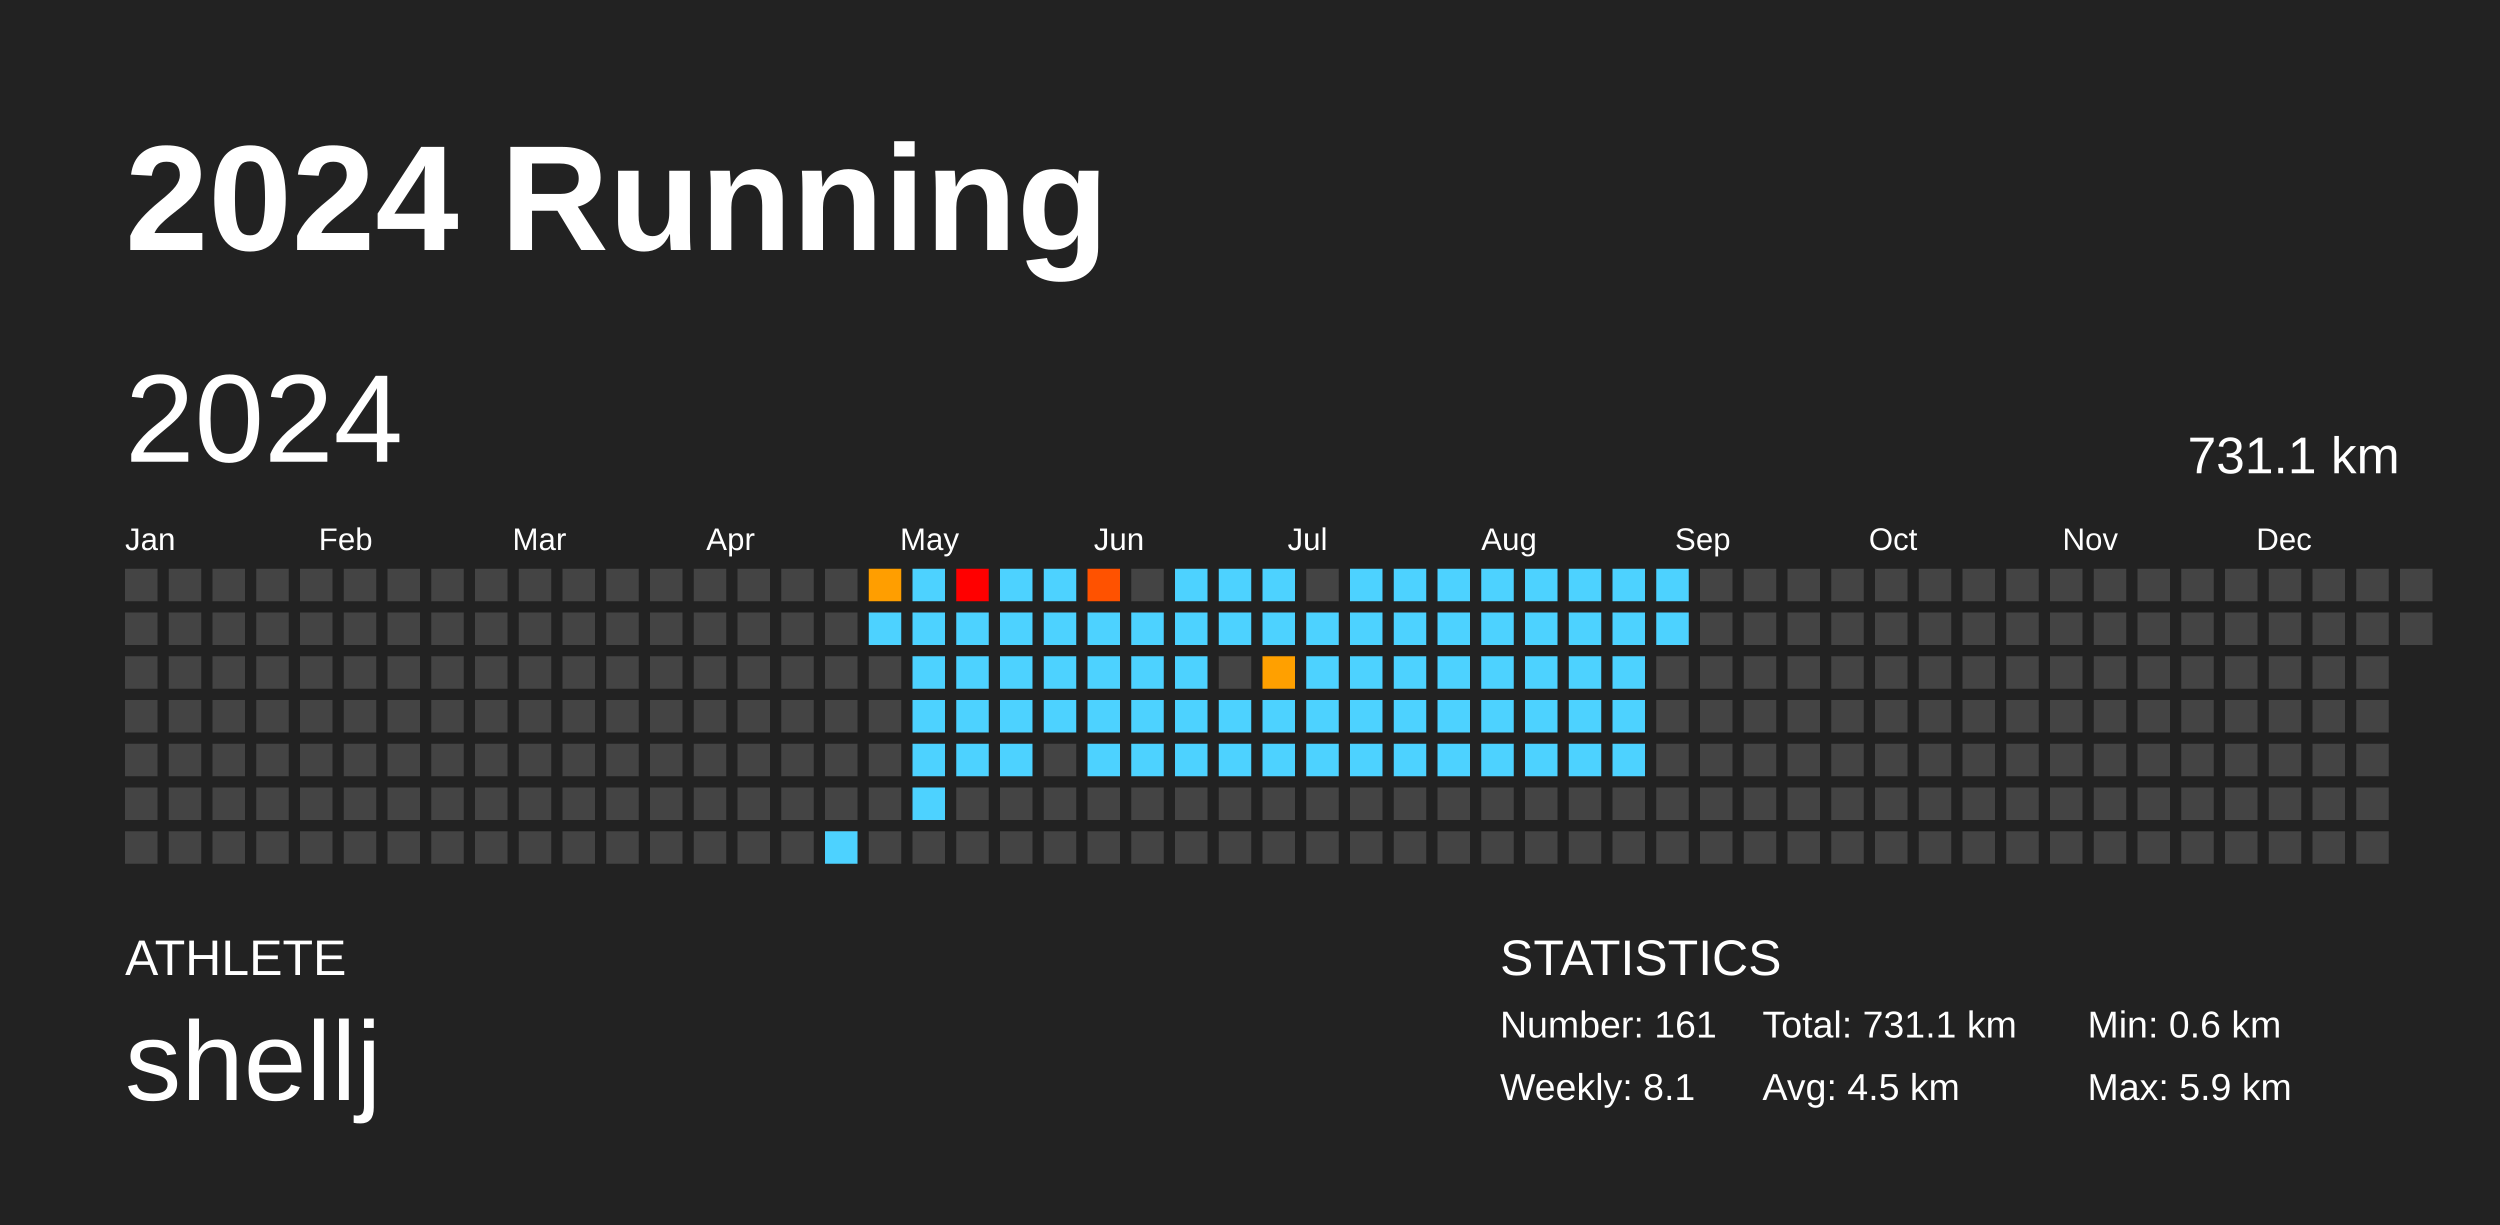
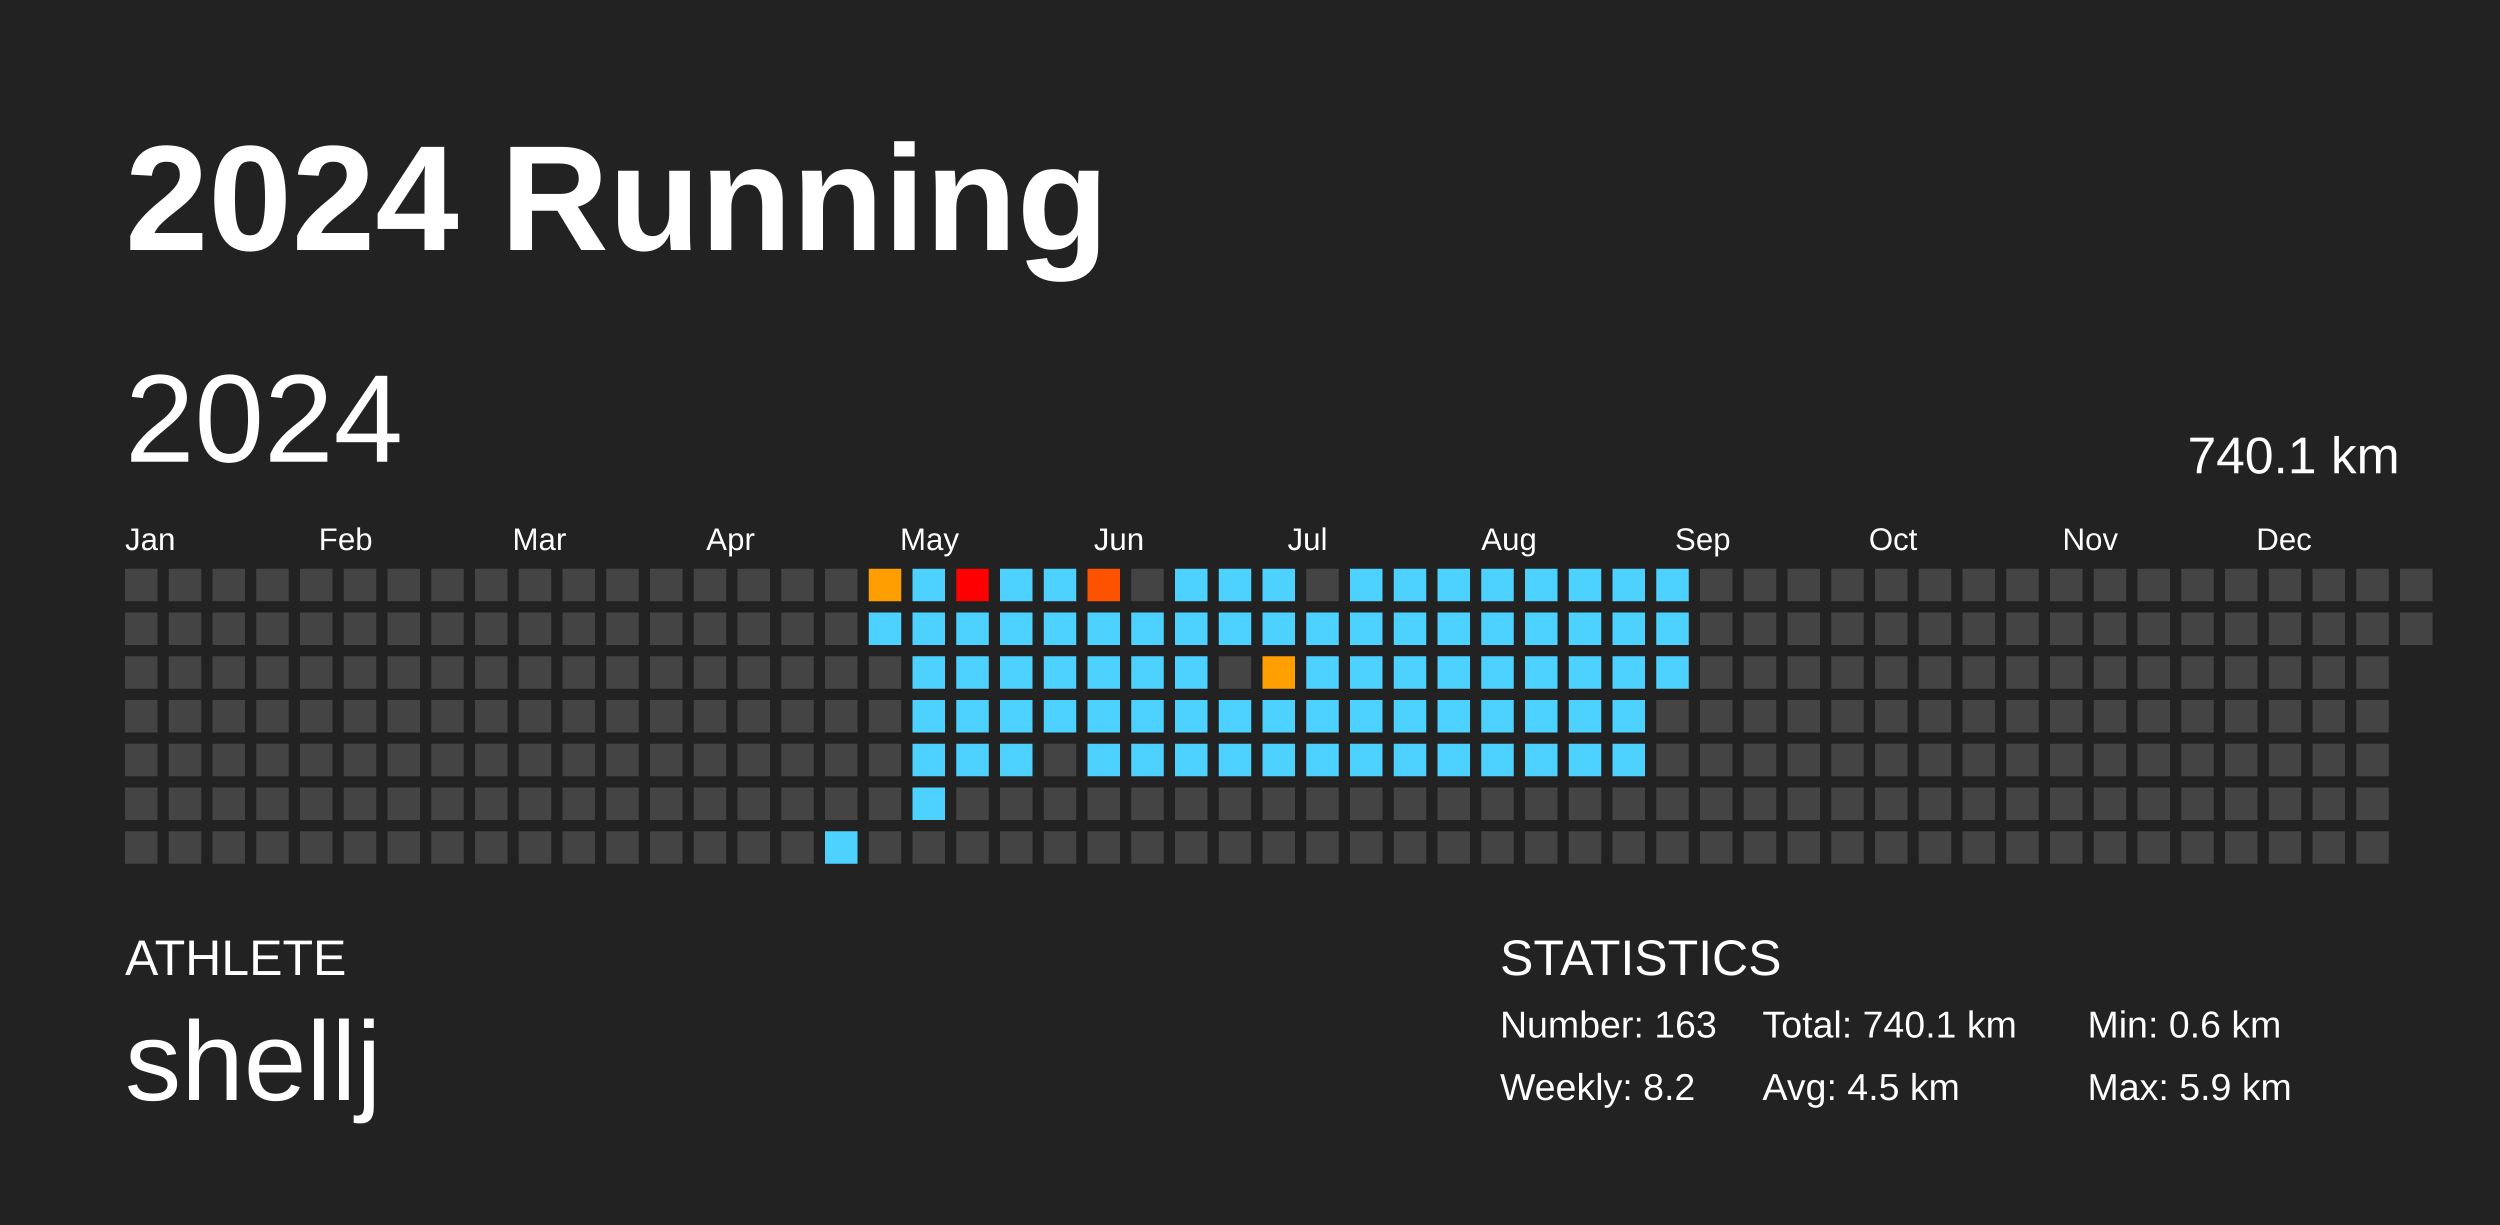
<svg xmlns="http://www.w3.org/2000/svg" baseProfile="full" height="98mm" version="1.1" viewBox="0,0,200,98" width="200mm">
  <defs />
  <rect fill="#222222" height="98" width="200" x="0" y="0" />
  <text fill="#FFFFFF" style="font-size:12px; font-family:Arial; font-weight:bold;" x="10" y="20">2024 Running</text>
  <text fill="#FFFFFF" style="font-size:4px; font-family:Arial" x="10" y="78">ATHLETE</text>
  <text fill="#FFFFFF" style="font-size:9px; font-family:Arial" x="10" y="88">shellj</text>
  <text fill="#FFFFFF" style="font-size:4px; font-family:Arial" x="120" y="78">STATISTICS</text>
-   <text fill="#FFFFFF" style="font-size:3px; font-family:Arial" x="120" y="83">Number: 161</text>
-   <text fill="#FFFFFF" style="font-size:3px; font-family:Arial" x="120" y="88">Weekly: 8.1</text>
-   <text fill="#FFFFFF" style="font-size:3px; font-family:Arial" x="141" y="83">Total: 731.1 km</text>
+   <text fill="#FFFFFF" style="font-size:3px; font-family:Arial" x="120" y="83">Number: 163</text>
+   <text fill="#FFFFFF" style="font-size:3px; font-family:Arial" x="120" y="88">Weekly: 8.2</text>
+   <text fill="#FFFFFF" style="font-size:3px; font-family:Arial" x="141" y="83">Total: 740.1 km</text>
  <text fill="#FFFFFF" style="font-size:3px; font-family:Arial" x="141" y="88">Avg: 4.5 km</text>
  <text fill="#FFFFFF" style="font-size:3px; font-family:Arial" x="167" y="83">Min: 0.6 km</text>
  <text fill="#FFFFFF" style="font-size:3px; font-family:Arial" x="167" y="88">Max: 5.9 km</text>
  <text dominant-baseline="hanging" fill="#FFFFFF" style="font-size:10.0px; font-family:Arial;" x="10" y="30">2024</text>
-   <text dominant-baseline="hanging" fill="#FFFFFF" style="font-size:4.125px; font-family:Arial;" x="175" y="35">731.1 km</text>
+   <text dominant-baseline="hanging" fill="#FFFFFF" style="font-size:4.125px; font-family:Arial;" x="175" y="35">740.1 km</text>
  <text fill="#FFFFFF" style="font-size:2.5px; font-family:Arial" x="10.0" y="44">Jan</text>
  <text fill="#FFFFFF" style="font-size:2.5px; font-family:Arial" x="25.5" y="44">Feb</text>
  <text fill="#FFFFFF" style="font-size:2.5px; font-family:Arial" x="41.0" y="44">Mar</text>
  <text fill="#FFFFFF" style="font-size:2.5px; font-family:Arial" x="56.5" y="44">Apr</text>
  <text fill="#FFFFFF" style="font-size:2.5px; font-family:Arial" x="72.0" y="44">May</text>
  <text fill="#FFFFFF" style="font-size:2.5px; font-family:Arial" x="87.5" y="44">Jun</text>
  <text fill="#FFFFFF" style="font-size:2.5px; font-family:Arial" x="103.0" y="44">Jul</text>
  <text fill="#FFFFFF" style="font-size:2.5px; font-family:Arial" x="118.5" y="44">Aug</text>
  <text fill="#FFFFFF" style="font-size:2.5px; font-family:Arial" x="134.0" y="44">Sep</text>
  <text fill="#FFFFFF" style="font-size:2.5px; font-family:Arial" x="149.5" y="44">Oct</text>
  <text fill="#FFFFFF" style="font-size:2.5px; font-family:Arial" x="165.0" y="44">Nov</text>
  <text fill="#FFFFFF" style="font-size:2.5px; font-family:Arial" x="180.5" y="44">Dec</text>
  <rect fill="#444444" height="2.6" width="2.6" x="10.0" y="45.5" />
  <rect fill="#444444" height="2.6" width="2.6" x="10.0" y="49.0" />
  <rect fill="#444444" height="2.6" width="2.6" x="10.0" y="52.5" />
  <rect fill="#444444" height="2.6" width="2.6" x="10.0" y="56.0" />
  <rect fill="#444444" height="2.6" width="2.6" x="10.0" y="59.5" />
  <rect fill="#444444" height="2.6" width="2.6" x="10.0" y="63.0" />
  <rect fill="#444444" height="2.6" width="2.6" x="10.0" y="66.5" />
  <rect fill="#444444" height="2.6" width="2.6" x="13.5" y="45.5" />
  <rect fill="#444444" height="2.6" width="2.6" x="13.5" y="49.0" />
  <rect fill="#444444" height="2.6" width="2.6" x="13.5" y="52.5" />
  <rect fill="#444444" height="2.6" width="2.6" x="13.5" y="56.0" />
  <rect fill="#444444" height="2.6" width="2.6" x="13.5" y="59.5" />
  <rect fill="#444444" height="2.6" width="2.6" x="13.5" y="63.0" />
  <rect fill="#444444" height="2.6" width="2.6" x="13.5" y="66.5" />
  <rect fill="#444444" height="2.6" width="2.6" x="17.0" y="45.5" />
  <rect fill="#444444" height="2.6" width="2.6" x="17.0" y="49.0" />
  <rect fill="#444444" height="2.6" width="2.6" x="17.0" y="52.5" />
  <rect fill="#444444" height="2.6" width="2.6" x="17.0" y="56.0" />
  <rect fill="#444444" height="2.6" width="2.6" x="17.0" y="59.5" />
  <rect fill="#444444" height="2.6" width="2.6" x="17.0" y="63.0" />
  <rect fill="#444444" height="2.6" width="2.6" x="17.0" y="66.5" />
  <rect fill="#444444" height="2.6" width="2.6" x="20.5" y="45.5" />
  <rect fill="#444444" height="2.6" width="2.6" x="20.5" y="49.0" />
  <rect fill="#444444" height="2.6" width="2.6" x="20.5" y="52.5" />
  <rect fill="#444444" height="2.6" width="2.6" x="20.5" y="56.0" />
  <rect fill="#444444" height="2.6" width="2.6" x="20.5" y="59.5" />
  <rect fill="#444444" height="2.6" width="2.6" x="20.5" y="63.0" />
  <rect fill="#444444" height="2.6" width="2.6" x="20.5" y="66.5" />
  <rect fill="#444444" height="2.6" width="2.6" x="24.0" y="45.5" />
  <rect fill="#444444" height="2.6" width="2.6" x="24.0" y="49.0" />
  <rect fill="#444444" height="2.6" width="2.6" x="24.0" y="52.5" />
  <rect fill="#444444" height="2.6" width="2.6" x="24.0" y="56.0" />
  <rect fill="#444444" height="2.6" width="2.6" x="24.0" y="59.5" />
  <rect fill="#444444" height="2.6" width="2.6" x="24.0" y="63.0" />
  <rect fill="#444444" height="2.6" width="2.6" x="24.0" y="66.5" />
  <rect fill="#444444" height="2.6" width="2.6" x="27.5" y="45.5" />
  <rect fill="#444444" height="2.6" width="2.6" x="27.5" y="49.0" />
  <rect fill="#444444" height="2.6" width="2.6" x="27.5" y="52.5" />
  <rect fill="#444444" height="2.6" width="2.6" x="27.5" y="56.0" />
  <rect fill="#444444" height="2.6" width="2.6" x="27.5" y="59.5" />
  <rect fill="#444444" height="2.6" width="2.6" x="27.5" y="63.0" />
  <rect fill="#444444" height="2.6" width="2.6" x="27.5" y="66.5" />
  <rect fill="#444444" height="2.6" width="2.6" x="31.0" y="45.5" />
  <rect fill="#444444" height="2.6" width="2.6" x="31.0" y="49.0" />
  <rect fill="#444444" height="2.6" width="2.6" x="31.0" y="52.5" />
  <rect fill="#444444" height="2.6" width="2.6" x="31.0" y="56.0" />
  <rect fill="#444444" height="2.6" width="2.6" x="31.0" y="59.5" />
  <rect fill="#444444" height="2.6" width="2.6" x="31.0" y="63.0" />
  <rect fill="#444444" height="2.6" width="2.6" x="31.0" y="66.5" />
  <rect fill="#444444" height="2.6" width="2.6" x="34.5" y="45.5" />
  <rect fill="#444444" height="2.6" width="2.6" x="34.5" y="49.0" />
  <rect fill="#444444" height="2.6" width="2.6" x="34.5" y="52.5" />
  <rect fill="#444444" height="2.6" width="2.6" x="34.5" y="56.0" />
  <rect fill="#444444" height="2.6" width="2.6" x="34.5" y="59.5" />
  <rect fill="#444444" height="2.6" width="2.6" x="34.5" y="63.0" />
  <rect fill="#444444" height="2.6" width="2.6" x="34.5" y="66.5" />
  <rect fill="#444444" height="2.6" width="2.6" x="38.0" y="45.5" />
  <rect fill="#444444" height="2.6" width="2.6" x="38.0" y="49.0" />
  <rect fill="#444444" height="2.6" width="2.6" x="38.0" y="52.5" />
  <rect fill="#444444" height="2.6" width="2.6" x="38.0" y="56.0" />
  <rect fill="#444444" height="2.6" width="2.6" x="38.0" y="59.5" />
  <rect fill="#444444" height="2.6" width="2.6" x="38.0" y="63.0" />
  <rect fill="#444444" height="2.6" width="2.6" x="38.0" y="66.5" />
  <rect fill="#444444" height="2.6" width="2.6" x="41.5" y="45.5" />
  <rect fill="#444444" height="2.6" width="2.6" x="41.5" y="49.0" />
  <rect fill="#444444" height="2.6" width="2.6" x="41.5" y="52.5" />
  <rect fill="#444444" height="2.6" width="2.6" x="41.5" y="56.0" />
  <rect fill="#444444" height="2.6" width="2.6" x="41.5" y="59.5" />
  <rect fill="#444444" height="2.6" width="2.6" x="41.5" y="63.0" />
  <rect fill="#444444" height="2.6" width="2.6" x="41.5" y="66.5" />
  <rect fill="#444444" height="2.6" width="2.6" x="45.0" y="45.5" />
  <rect fill="#444444" height="2.6" width="2.6" x="45.0" y="49.0" />
  <rect fill="#444444" height="2.6" width="2.6" x="45.0" y="52.5" />
  <rect fill="#444444" height="2.6" width="2.6" x="45.0" y="56.0" />
  <rect fill="#444444" height="2.6" width="2.6" x="45.0" y="59.5" />
  <rect fill="#444444" height="2.6" width="2.6" x="45.0" y="63.0" />
  <rect fill="#444444" height="2.6" width="2.6" x="45.0" y="66.5" />
  <rect fill="#444444" height="2.6" width="2.6" x="48.5" y="45.5" />
  <rect fill="#444444" height="2.6" width="2.6" x="48.5" y="49.0" />
  <rect fill="#444444" height="2.6" width="2.6" x="48.5" y="52.5" />
  <rect fill="#444444" height="2.6" width="2.6" x="48.5" y="56.0" />
  <rect fill="#444444" height="2.6" width="2.6" x="48.5" y="59.5" />
  <rect fill="#444444" height="2.6" width="2.6" x="48.5" y="63.0" />
  <rect fill="#444444" height="2.6" width="2.6" x="48.5" y="66.5" />
  <rect fill="#444444" height="2.6" width="2.6" x="52.0" y="45.5" />
  <rect fill="#444444" height="2.6" width="2.6" x="52.0" y="49.0" />
  <rect fill="#444444" height="2.6" width="2.6" x="52.0" y="52.5" />
  <rect fill="#444444" height="2.6" width="2.6" x="52.0" y="56.0" />
  <rect fill="#444444" height="2.6" width="2.6" x="52.0" y="59.5" />
  <rect fill="#444444" height="2.6" width="2.6" x="52.0" y="63.0" />
  <rect fill="#444444" height="2.6" width="2.6" x="52.0" y="66.5" />
  <rect fill="#444444" height="2.6" width="2.6" x="55.5" y="45.5" />
  <rect fill="#444444" height="2.6" width="2.6" x="55.5" y="49.0" />
  <rect fill="#444444" height="2.6" width="2.6" x="55.5" y="52.5" />
  <rect fill="#444444" height="2.6" width="2.6" x="55.5" y="56.0" />
  <rect fill="#444444" height="2.6" width="2.6" x="55.5" y="59.5" />
  <rect fill="#444444" height="2.6" width="2.6" x="55.5" y="63.0" />
  <rect fill="#444444" height="2.6" width="2.6" x="55.5" y="66.5" />
  <rect fill="#444444" height="2.6" width="2.6" x="59.0" y="45.5" />
  <rect fill="#444444" height="2.6" width="2.6" x="59.0" y="49.0" />
  <rect fill="#444444" height="2.6" width="2.6" x="59.0" y="52.5" />
  <rect fill="#444444" height="2.6" width="2.6" x="59.0" y="56.0" />
  <rect fill="#444444" height="2.6" width="2.6" x="59.0" y="59.5" />
  <rect fill="#444444" height="2.6" width="2.6" x="59.0" y="63.0" />
  <rect fill="#444444" height="2.6" width="2.6" x="59.0" y="66.5" />
  <rect fill="#444444" height="2.6" width="2.6" x="62.5" y="45.5" />
  <rect fill="#444444" height="2.6" width="2.6" x="62.5" y="49.0" />
  <rect fill="#444444" height="2.6" width="2.6" x="62.5" y="52.5" />
  <rect fill="#444444" height="2.6" width="2.6" x="62.5" y="56.0" />
  <rect fill="#444444" height="2.6" width="2.6" x="62.5" y="59.5" />
  <rect fill="#444444" height="2.6" width="2.6" x="62.5" y="63.0" />
  <rect fill="#444444" height="2.6" width="2.6" x="62.5" y="66.5" />
  <rect fill="#444444" height="2.6" width="2.6" x="66.0" y="45.5" />
  <rect fill="#444444" height="2.6" width="2.6" x="66.0" y="49.0" />
  <rect fill="#444444" height="2.6" width="2.6" x="66.0" y="52.5" />
  <rect fill="#444444" height="2.6" width="2.6" x="66.0" y="56.0" />
  <rect fill="#444444" height="2.6" width="2.6" x="66.0" y="59.5" />
  <rect fill="#444444" height="2.6" width="2.6" x="66.0" y="63.0" />
  <rect fill="#4dd2ff" height="2.6" width="2.6" x="66.0" y="66.5" />
  <rect fill="#ff9e00" height="2.6" width="2.6" x="69.5" y="45.5" />
  <rect fill="#4dd2ff" height="2.6" width="2.6" x="69.5" y="49.0" />
  <rect fill="#444444" height="2.6" width="2.6" x="69.5" y="52.5" />
  <rect fill="#444444" height="2.6" width="2.6" x="69.5" y="56.0" />
  <rect fill="#444444" height="2.6" width="2.6" x="69.5" y="59.5" />
  <rect fill="#444444" height="2.6" width="2.6" x="69.5" y="63.0" />
  <rect fill="#444444" height="2.6" width="2.6" x="69.5" y="66.5" />
  <rect fill="#4dd2ff" height="2.6" width="2.6" x="73.0" y="45.5" />
  <rect fill="#4dd2ff" height="2.6" width="2.6" x="73.0" y="49.0" />
  <rect fill="#4dd2ff" height="2.6" width="2.6" x="73.0" y="52.5" />
  <rect fill="#4dd2ff" height="2.6" width="2.6" x="73.0" y="56.0" />
  <rect fill="#4dd2ff" height="2.6" width="2.6" x="73.0" y="59.5" />
  <rect fill="#4dd2ff" height="2.6" width="2.6" x="73.0" y="63.0" />
  <rect fill="#444444" height="2.6" width="2.6" x="73.0" y="66.5" />
  <rect fill="red" height="2.6" width="2.6" x="76.5" y="45.5" />
  <rect fill="#4dd2ff" height="2.6" width="2.6" x="76.5" y="49.0" />
  <rect fill="#4dd2ff" height="2.6" width="2.6" x="76.5" y="52.5" />
  <rect fill="#4dd2ff" height="2.6" width="2.6" x="76.5" y="56.0" />
  <rect fill="#4dd2ff" height="2.6" width="2.6" x="76.5" y="59.5" />
  <rect fill="#444444" height="2.6" width="2.6" x="76.5" y="63.0" />
  <rect fill="#444444" height="2.6" width="2.6" x="76.5" y="66.5" />
  <rect fill="#4dd2ff" height="2.6" width="2.6" x="80.0" y="45.5" />
  <rect fill="#4dd2ff" height="2.6" width="2.6" x="80.0" y="49.0" />
  <rect fill="#4dd2ff" height="2.6" width="2.6" x="80.0" y="52.5" />
  <rect fill="#4dd2ff" height="2.6" width="2.6" x="80.0" y="56.0" />
  <rect fill="#4dd2ff" height="2.6" width="2.6" x="80.0" y="59.5" />
  <rect fill="#444444" height="2.6" width="2.6" x="80.0" y="63.0" />
  <rect fill="#444444" height="2.6" width="2.6" x="80.0" y="66.5" />
  <rect fill="#4dd2ff" height="2.6" width="2.6" x="83.5" y="45.5" />
  <rect fill="#4dd2ff" height="2.6" width="2.6" x="83.5" y="49.0" />
  <rect fill="#4dd2ff" height="2.6" width="2.6" x="83.5" y="52.5" />
  <rect fill="#4dd2ff" height="2.6" width="2.6" x="83.5" y="56.0" />
  <rect fill="#444444" height="2.6" width="2.6" x="83.5" y="59.5" />
  <rect fill="#444444" height="2.6" width="2.6" x="83.5" y="63.0" />
  <rect fill="#444444" height="2.6" width="2.6" x="83.5" y="66.5" />
  <rect fill="#ff5200" height="2.6" width="2.6" x="87.0" y="45.5" />
  <rect fill="#4dd2ff" height="2.6" width="2.6" x="87.0" y="49.0" />
  <rect fill="#4dd2ff" height="2.6" width="2.6" x="87.0" y="52.5" />
  <rect fill="#4dd2ff" height="2.6" width="2.6" x="87.0" y="56.0" />
  <rect fill="#4dd2ff" height="2.6" width="2.6" x="87.0" y="59.5" />
  <rect fill="#444444" height="2.6" width="2.6" x="87.0" y="63.0" />
  <rect fill="#444444" height="2.6" width="2.6" x="87.0" y="66.5" />
  <rect fill="#444444" height="2.6" width="2.6" x="90.5" y="45.5" />
  <rect fill="#4dd2ff" height="2.6" width="2.6" x="90.5" y="49.0" />
  <rect fill="#4dd2ff" height="2.6" width="2.6" x="90.5" y="52.5" />
  <rect fill="#4dd2ff" height="2.6" width="2.6" x="90.5" y="56.0" />
  <rect fill="#4dd2ff" height="2.6" width="2.6" x="90.5" y="59.5" />
  <rect fill="#444444" height="2.6" width="2.6" x="90.5" y="63.0" />
  <rect fill="#444444" height="2.6" width="2.6" x="90.5" y="66.5" />
  <rect fill="#4dd2ff" height="2.6" width="2.6" x="94.0" y="45.5" />
  <rect fill="#4dd2ff" height="2.6" width="2.6" x="94.0" y="49.0" />
  <rect fill="#4dd2ff" height="2.6" width="2.6" x="94.0" y="52.5" />
  <rect fill="#4dd2ff" height="2.6" width="2.6" x="94.0" y="56.0" />
  <rect fill="#4dd2ff" height="2.6" width="2.6" x="94.0" y="59.5" />
  <rect fill="#444444" height="2.6" width="2.6" x="94.0" y="63.0" />
  <rect fill="#444444" height="2.6" width="2.6" x="94.0" y="66.5" />
  <rect fill="#4dd2ff" height="2.6" width="2.6" x="97.5" y="45.5" />
  <rect fill="#4dd2ff" height="2.6" width="2.6" x="97.5" y="49.0" />
  <rect fill="#444444" height="2.6" width="2.6" x="97.5" y="52.5" />
  <rect fill="#4dd2ff" height="2.6" width="2.6" x="97.5" y="56.0" />
  <rect fill="#4dd2ff" height="2.6" width="2.6" x="97.5" y="59.5" />
  <rect fill="#444444" height="2.6" width="2.6" x="97.5" y="63.0" />
  <rect fill="#444444" height="2.6" width="2.6" x="97.5" y="66.5" />
  <rect fill="#4dd2ff" height="2.6" width="2.6" x="101.0" y="45.5" />
  <rect fill="#4dd2ff" height="2.6" width="2.6" x="101.0" y="49.0" />
  <rect fill="#ffa000" height="2.6" width="2.6" x="101.0" y="52.5" />
  <rect fill="#4dd2ff" height="2.6" width="2.6" x="101.0" y="56.0" />
  <rect fill="#4dd2ff" height="2.6" width="2.6" x="101.0" y="59.5" />
  <rect fill="#444444" height="2.6" width="2.6" x="101.0" y="63.0" />
  <rect fill="#444444" height="2.6" width="2.6" x="101.0" y="66.5" />
  <rect fill="#444444" height="2.6" width="2.6" x="104.5" y="45.5" />
  <rect fill="#4dd2ff" height="2.6" width="2.6" x="104.5" y="49.0" />
  <rect fill="#4dd2ff" height="2.6" width="2.6" x="104.5" y="52.5" />
  <rect fill="#4dd2ff" height="2.6" width="2.6" x="104.5" y="56.0" />
  <rect fill="#4dd2ff" height="2.6" width="2.6" x="104.5" y="59.5" />
  <rect fill="#444444" height="2.6" width="2.6" x="104.5" y="63.0" />
  <rect fill="#444444" height="2.6" width="2.6" x="104.5" y="66.5" />
  <rect fill="#4dd2ff" height="2.6" width="2.6" x="108.0" y="45.5" />
  <rect fill="#4dd2ff" height="2.6" width="2.6" x="108.0" y="49.0" />
  <rect fill="#4dd2ff" height="2.6" width="2.6" x="108.0" y="52.5" />
  <rect fill="#4dd2ff" height="2.6" width="2.6" x="108.0" y="56.0" />
  <rect fill="#4dd2ff" height="2.6" width="2.6" x="108.0" y="59.5" />
  <rect fill="#444444" height="2.6" width="2.6" x="108.0" y="63.0" />
  <rect fill="#444444" height="2.6" width="2.6" x="108.0" y="66.5" />
  <rect fill="#4dd2ff" height="2.6" width="2.6" x="111.5" y="45.5" />
  <rect fill="#4dd2ff" height="2.6" width="2.6" x="111.5" y="49.0" />
  <rect fill="#4dd2ff" height="2.6" width="2.6" x="111.5" y="52.5" />
  <rect fill="#4dd2ff" height="2.6" width="2.6" x="111.5" y="56.0" />
  <rect fill="#4dd2ff" height="2.6" width="2.6" x="111.5" y="59.5" />
  <rect fill="#444444" height="2.6" width="2.6" x="111.5" y="63.0" />
  <rect fill="#444444" height="2.6" width="2.6" x="111.5" y="66.5" />
  <rect fill="#4dd2ff" height="2.6" width="2.6" x="115.0" y="45.5" />
  <rect fill="#4dd2ff" height="2.6" width="2.6" x="115.0" y="49.0" />
  <rect fill="#4dd2ff" height="2.6" width="2.6" x="115.0" y="52.5" />
  <rect fill="#4dd2ff" height="2.6" width="2.6" x="115.0" y="56.0" />
  <rect fill="#4dd2ff" height="2.6" width="2.6" x="115.0" y="59.5" />
  <rect fill="#444444" height="2.6" width="2.6" x="115.0" y="63.0" />
  <rect fill="#444444" height="2.6" width="2.6" x="115.0" y="66.5" />
  <rect fill="#4dd2ff" height="2.6" width="2.6" x="118.5" y="45.5" />
  <rect fill="#4dd2ff" height="2.6" width="2.6" x="118.5" y="49.0" />
  <rect fill="#4dd2ff" height="2.6" width="2.6" x="118.5" y="52.5" />
  <rect fill="#4dd2ff" height="2.6" width="2.6" x="118.5" y="56.0" />
  <rect fill="#4dd2ff" height="2.6" width="2.6" x="118.5" y="59.5" />
  <rect fill="#444444" height="2.6" width="2.6" x="118.5" y="63.0" />
  <rect fill="#444444" height="2.6" width="2.6" x="118.5" y="66.5" />
  <rect fill="#4dd2ff" height="2.6" width="2.6" x="122.0" y="45.5" />
  <rect fill="#4dd2ff" height="2.6" width="2.6" x="122.0" y="49.0" />
  <rect fill="#4dd2ff" height="2.6" width="2.6" x="122.0" y="52.5" />
  <rect fill="#4dd2ff" height="2.6" width="2.6" x="122.0" y="56.0" />
  <rect fill="#4dd2ff" height="2.6" width="2.6" x="122.0" y="59.5" />
  <rect fill="#444444" height="2.6" width="2.6" x="122.0" y="63.0" />
  <rect fill="#444444" height="2.6" width="2.6" x="122.0" y="66.5" />
  <rect fill="#4dd2ff" height="2.6" width="2.6" x="125.5" y="45.5" />
  <rect fill="#4dd2ff" height="2.6" width="2.6" x="125.5" y="49.0" />
  <rect fill="#4dd2ff" height="2.6" width="2.6" x="125.5" y="52.5" />
  <rect fill="#4dd2ff" height="2.6" width="2.6" x="125.5" y="56.0" />
  <rect fill="#4dd2ff" height="2.6" width="2.6" x="125.5" y="59.5" />
  <rect fill="#444444" height="2.6" width="2.6" x="125.5" y="63.0" />
  <rect fill="#444444" height="2.6" width="2.6" x="125.5" y="66.5" />
  <rect fill="#4dd2ff" height="2.6" width="2.6" x="129.0" y="45.5" />
  <rect fill="#4dd2ff" height="2.6" width="2.6" x="129.0" y="49.0" />
  <rect fill="#4dd2ff" height="2.6" width="2.6" x="129.0" y="52.5" />
  <rect fill="#4dd2ff" height="2.6" width="2.6" x="129.0" y="56.0" />
  <rect fill="#4dd2ff" height="2.6" width="2.6" x="129.0" y="59.5" />
  <rect fill="#444444" height="2.6" width="2.6" x="129.0" y="63.0" />
  <rect fill="#444444" height="2.6" width="2.6" x="129.0" y="66.5" />
  <rect fill="#4dd2ff" height="2.6" width="2.6" x="132.5" y="45.5" />
  <rect fill="#4dd2ff" height="2.6" width="2.6" x="132.5" y="49.0" />
-   <rect fill="#444444" height="2.6" width="2.6" x="132.5" y="52.5" />
+   <rect fill="#4dd2ff" height="2.6" width="2.6" x="132.5" y="52.5" />
  <rect fill="#444444" height="2.6" width="2.6" x="132.5" y="56.0" />
  <rect fill="#444444" height="2.6" width="2.6" x="132.5" y="59.5" />
  <rect fill="#444444" height="2.6" width="2.6" x="132.5" y="63.0" />
  <rect fill="#444444" height="2.6" width="2.6" x="132.5" y="66.5" />
  <rect fill="#444444" height="2.6" width="2.6" x="136.0" y="45.5" />
  <rect fill="#444444" height="2.6" width="2.6" x="136.0" y="49.0" />
  <rect fill="#444444" height="2.6" width="2.6" x="136.0" y="52.5" />
  <rect fill="#444444" height="2.6" width="2.6" x="136.0" y="56.0" />
  <rect fill="#444444" height="2.6" width="2.6" x="136.0" y="59.5" />
  <rect fill="#444444" height="2.6" width="2.6" x="136.0" y="63.0" />
  <rect fill="#444444" height="2.6" width="2.6" x="136.0" y="66.5" />
  <rect fill="#444444" height="2.6" width="2.6" x="139.5" y="45.5" />
  <rect fill="#444444" height="2.6" width="2.6" x="139.5" y="49.0" />
  <rect fill="#444444" height="2.6" width="2.6" x="139.5" y="52.5" />
  <rect fill="#444444" height="2.6" width="2.6" x="139.5" y="56.0" />
  <rect fill="#444444" height="2.6" width="2.6" x="139.5" y="59.5" />
  <rect fill="#444444" height="2.6" width="2.6" x="139.5" y="63.0" />
  <rect fill="#444444" height="2.6" width="2.6" x="139.5" y="66.5" />
  <rect fill="#444444" height="2.6" width="2.6" x="143.0" y="45.5" />
  <rect fill="#444444" height="2.6" width="2.6" x="143.0" y="49.0" />
  <rect fill="#444444" height="2.6" width="2.6" x="143.0" y="52.5" />
  <rect fill="#444444" height="2.6" width="2.6" x="143.0" y="56.0" />
  <rect fill="#444444" height="2.6" width="2.6" x="143.0" y="59.5" />
  <rect fill="#444444" height="2.6" width="2.6" x="143.0" y="63.0" />
  <rect fill="#444444" height="2.6" width="2.6" x="143.0" y="66.5" />
  <rect fill="#444444" height="2.6" width="2.6" x="146.5" y="45.5" />
  <rect fill="#444444" height="2.6" width="2.6" x="146.5" y="49.0" />
  <rect fill="#444444" height="2.6" width="2.6" x="146.5" y="52.5" />
  <rect fill="#444444" height="2.6" width="2.6" x="146.5" y="56.0" />
  <rect fill="#444444" height="2.6" width="2.6" x="146.5" y="59.5" />
  <rect fill="#444444" height="2.6" width="2.6" x="146.5" y="63.0" />
  <rect fill="#444444" height="2.6" width="2.6" x="146.5" y="66.5" />
  <rect fill="#444444" height="2.6" width="2.6" x="150.0" y="45.5" />
  <rect fill="#444444" height="2.6" width="2.6" x="150.0" y="49.0" />
  <rect fill="#444444" height="2.6" width="2.6" x="150.0" y="52.5" />
  <rect fill="#444444" height="2.6" width="2.6" x="150.0" y="56.0" />
  <rect fill="#444444" height="2.6" width="2.6" x="150.0" y="59.5" />
  <rect fill="#444444" height="2.6" width="2.6" x="150.0" y="63.0" />
  <rect fill="#444444" height="2.6" width="2.6" x="150.0" y="66.5" />
  <rect fill="#444444" height="2.6" width="2.6" x="153.5" y="45.5" />
  <rect fill="#444444" height="2.6" width="2.6" x="153.5" y="49.0" />
  <rect fill="#444444" height="2.6" width="2.6" x="153.5" y="52.5" />
  <rect fill="#444444" height="2.6" width="2.6" x="153.5" y="56.0" />
  <rect fill="#444444" height="2.6" width="2.6" x="153.5" y="59.5" />
  <rect fill="#444444" height="2.6" width="2.6" x="153.5" y="63.0" />
  <rect fill="#444444" height="2.6" width="2.6" x="153.5" y="66.5" />
  <rect fill="#444444" height="2.6" width="2.6" x="157.0" y="45.5" />
  <rect fill="#444444" height="2.6" width="2.6" x="157.0" y="49.0" />
  <rect fill="#444444" height="2.6" width="2.6" x="157.0" y="52.5" />
  <rect fill="#444444" height="2.6" width="2.6" x="157.0" y="56.0" />
  <rect fill="#444444" height="2.6" width="2.6" x="157.0" y="59.5" />
  <rect fill="#444444" height="2.6" width="2.6" x="157.0" y="63.0" />
  <rect fill="#444444" height="2.6" width="2.6" x="157.0" y="66.5" />
  <rect fill="#444444" height="2.6" width="2.6" x="160.5" y="45.5" />
  <rect fill="#444444" height="2.6" width="2.6" x="160.5" y="49.0" />
  <rect fill="#444444" height="2.6" width="2.6" x="160.5" y="52.5" />
  <rect fill="#444444" height="2.6" width="2.6" x="160.5" y="56.0" />
  <rect fill="#444444" height="2.6" width="2.6" x="160.5" y="59.5" />
  <rect fill="#444444" height="2.6" width="2.6" x="160.5" y="63.0" />
  <rect fill="#444444" height="2.6" width="2.6" x="160.5" y="66.5" />
  <rect fill="#444444" height="2.6" width="2.6" x="164.0" y="45.5" />
  <rect fill="#444444" height="2.6" width="2.6" x="164.0" y="49.0" />
  <rect fill="#444444" height="2.6" width="2.6" x="164.0" y="52.5" />
  <rect fill="#444444" height="2.6" width="2.6" x="164.0" y="56.0" />
  <rect fill="#444444" height="2.6" width="2.6" x="164.0" y="59.5" />
  <rect fill="#444444" height="2.6" width="2.6" x="164.0" y="63.0" />
  <rect fill="#444444" height="2.6" width="2.6" x="164.0" y="66.5" />
  <rect fill="#444444" height="2.6" width="2.6" x="167.5" y="45.5" />
  <rect fill="#444444" height="2.6" width="2.6" x="167.5" y="49.0" />
  <rect fill="#444444" height="2.6" width="2.6" x="167.5" y="52.5" />
  <rect fill="#444444" height="2.6" width="2.6" x="167.5" y="56.0" />
  <rect fill="#444444" height="2.6" width="2.6" x="167.5" y="59.5" />
  <rect fill="#444444" height="2.6" width="2.6" x="167.5" y="63.0" />
  <rect fill="#444444" height="2.6" width="2.6" x="167.5" y="66.5" />
  <rect fill="#444444" height="2.6" width="2.6" x="171.0" y="45.5" />
  <rect fill="#444444" height="2.6" width="2.6" x="171.0" y="49.0" />
  <rect fill="#444444" height="2.6" width="2.6" x="171.0" y="52.5" />
  <rect fill="#444444" height="2.6" width="2.6" x="171.0" y="56.0" />
  <rect fill="#444444" height="2.6" width="2.6" x="171.0" y="59.5" />
  <rect fill="#444444" height="2.6" width="2.6" x="171.0" y="63.0" />
  <rect fill="#444444" height="2.6" width="2.6" x="171.0" y="66.5" />
  <rect fill="#444444" height="2.6" width="2.6" x="174.5" y="45.5" />
  <rect fill="#444444" height="2.6" width="2.6" x="174.5" y="49.0" />
  <rect fill="#444444" height="2.6" width="2.6" x="174.5" y="52.5" />
  <rect fill="#444444" height="2.6" width="2.6" x="174.5" y="56.0" />
  <rect fill="#444444" height="2.6" width="2.6" x="174.5" y="59.5" />
  <rect fill="#444444" height="2.6" width="2.6" x="174.5" y="63.0" />
  <rect fill="#444444" height="2.6" width="2.6" x="174.5" y="66.5" />
  <rect fill="#444444" height="2.6" width="2.6" x="178.0" y="45.5" />
  <rect fill="#444444" height="2.6" width="2.6" x="178.0" y="49.0" />
  <rect fill="#444444" height="2.6" width="2.6" x="178.0" y="52.5" />
  <rect fill="#444444" height="2.6" width="2.6" x="178.0" y="56.0" />
  <rect fill="#444444" height="2.6" width="2.6" x="178.0" y="59.5" />
  <rect fill="#444444" height="2.6" width="2.6" x="178.0" y="63.0" />
  <rect fill="#444444" height="2.6" width="2.6" x="178.0" y="66.5" />
  <rect fill="#444444" height="2.6" width="2.6" x="181.5" y="45.5" />
  <rect fill="#444444" height="2.6" width="2.6" x="181.5" y="49.0" />
  <rect fill="#444444" height="2.6" width="2.6" x="181.5" y="52.5" />
  <rect fill="#444444" height="2.6" width="2.6" x="181.5" y="56.0" />
  <rect fill="#444444" height="2.6" width="2.6" x="181.5" y="59.5" />
  <rect fill="#444444" height="2.6" width="2.6" x="181.5" y="63.0" />
  <rect fill="#444444" height="2.6" width="2.6" x="181.5" y="66.5" />
  <rect fill="#444444" height="2.6" width="2.6" x="185.0" y="45.5" />
  <rect fill="#444444" height="2.6" width="2.6" x="185.0" y="49.0" />
  <rect fill="#444444" height="2.6" width="2.6" x="185.0" y="52.5" />
  <rect fill="#444444" height="2.6" width="2.6" x="185.0" y="56.0" />
  <rect fill="#444444" height="2.6" width="2.6" x="185.0" y="59.5" />
  <rect fill="#444444" height="2.6" width="2.6" x="185.0" y="63.0" />
  <rect fill="#444444" height="2.6" width="2.6" x="185.0" y="66.5" />
  <rect fill="#444444" height="2.6" width="2.6" x="188.5" y="45.5" />
  <rect fill="#444444" height="2.6" width="2.6" x="188.5" y="49.0" />
  <rect fill="#444444" height="2.6" width="2.6" x="188.5" y="52.5" />
  <rect fill="#444444" height="2.6" width="2.6" x="188.5" y="56.0" />
  <rect fill="#444444" height="2.6" width="2.6" x="188.5" y="59.5" />
  <rect fill="#444444" height="2.6" width="2.6" x="188.5" y="63.0" />
  <rect fill="#444444" height="2.6" width="2.6" x="188.5" y="66.5" />
  <rect fill="#444444" height="2.6" width="2.6" x="192.0" y="45.5" />
  <rect fill="#444444" height="2.6" width="2.6" x="192.0" y="49.0" />
</svg>
